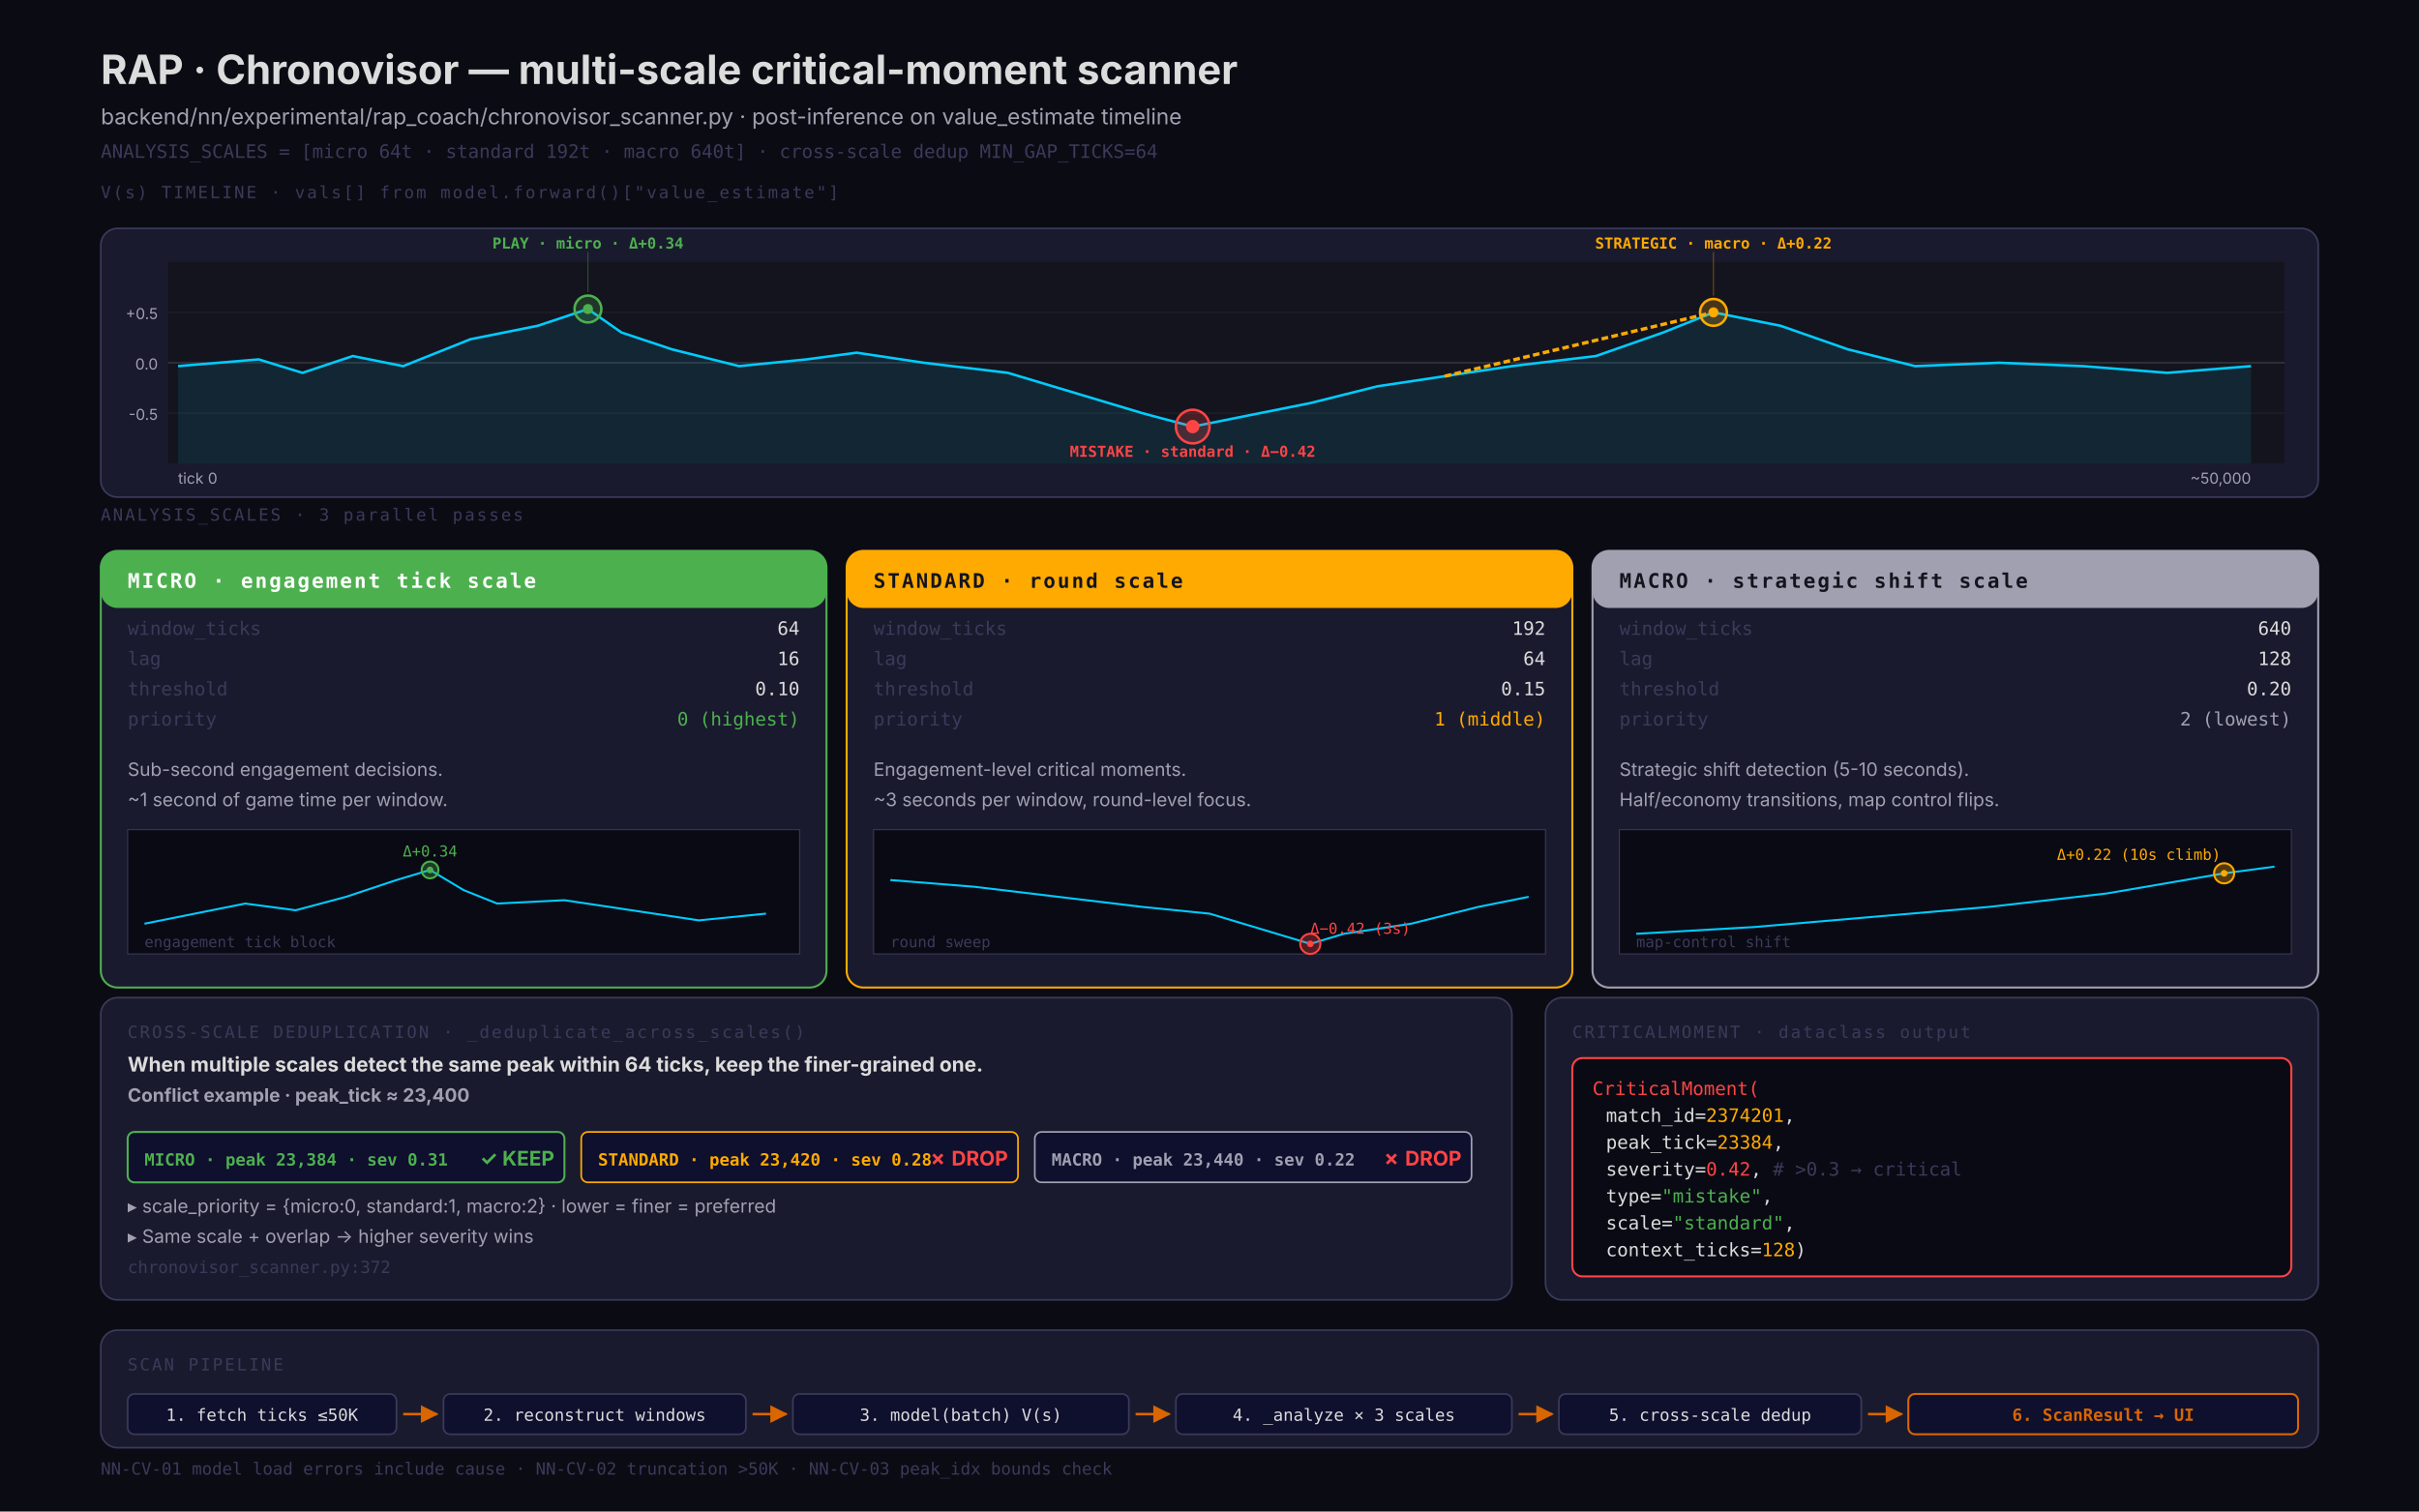
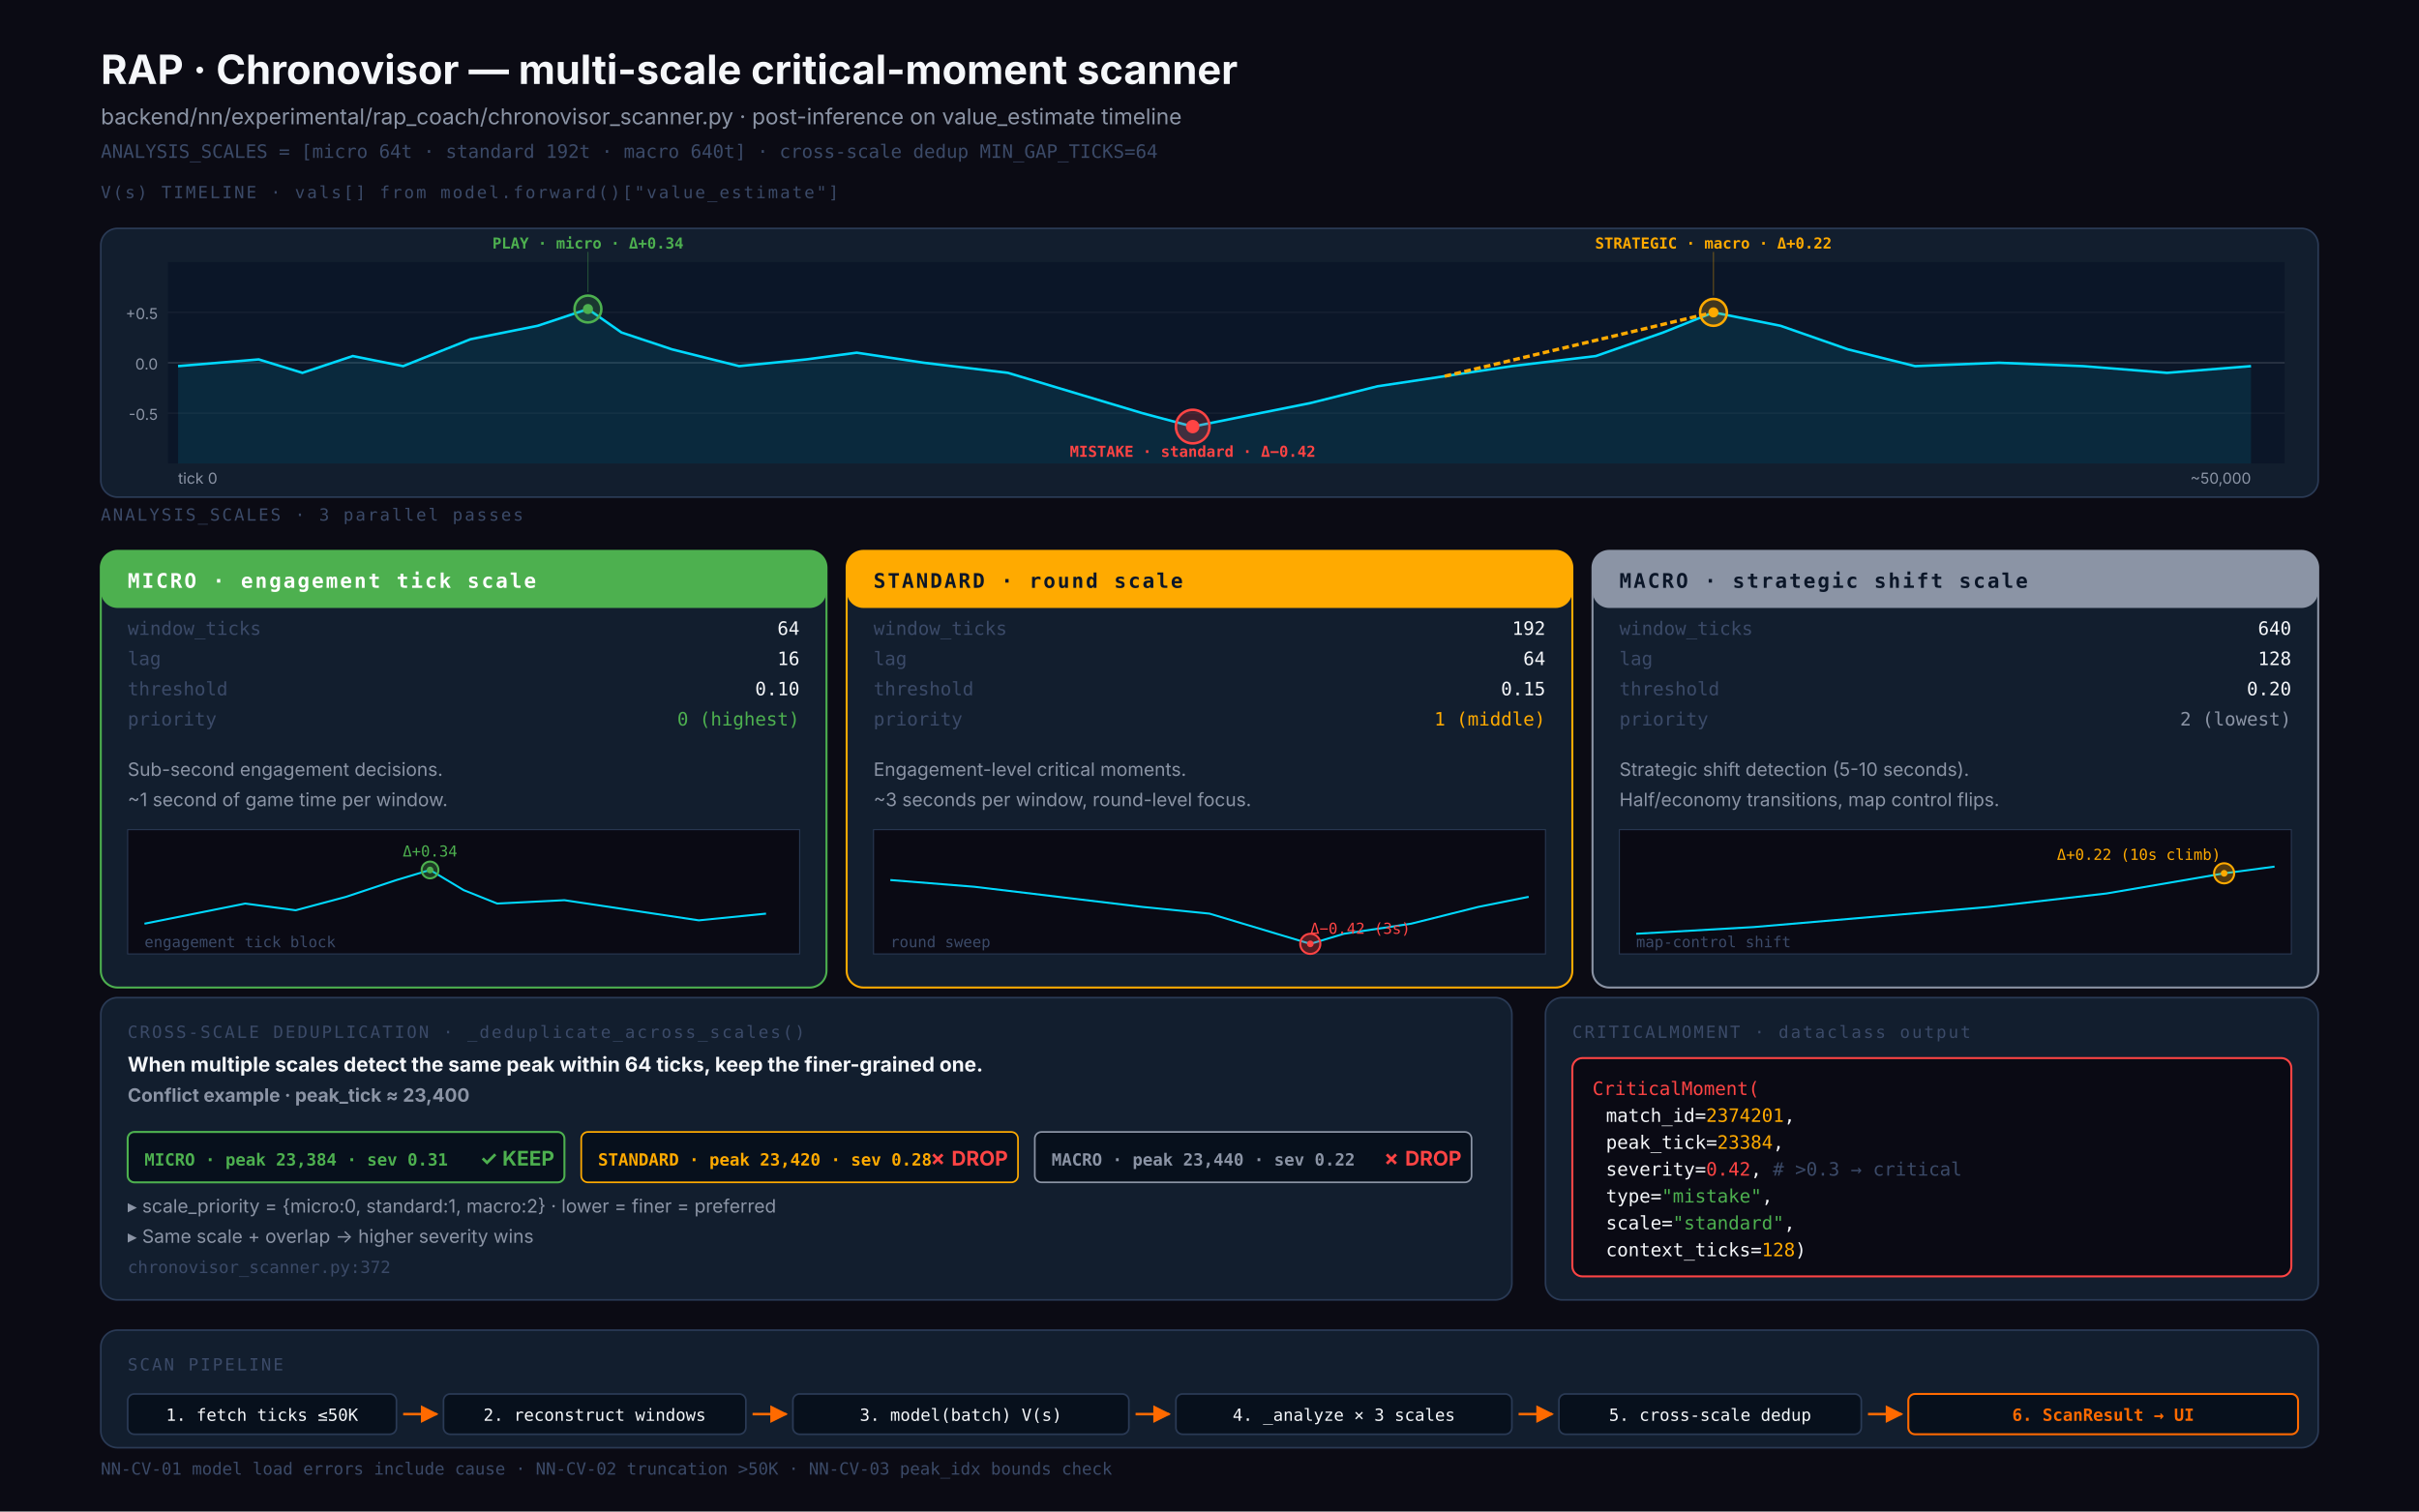
<svg xmlns="http://www.w3.org/2000/svg" viewBox="0 0 1440 900" font-family="Inter, 'Segoe UI', system-ui, sans-serif">
  <rect width="1440" height="900" fill="#0b0b14" />
  <defs>
    <marker id="a40" viewBox="0 0 10 10" refX="9" refY="5" markerWidth="7" markerHeight="7" orient="auto">
-       <path d="M0 0 L10 5 L0 10 Z" fill="#d96600" />
+       <path d="M0 0 L10 5 L0 10 Z" fill="#FF6A00" />
    </marker>
    <marker id="a40g" viewBox="0 0 10 10" refX="9" refY="5" markerWidth="6" markerHeight="6" orient="auto">
      <path d="M0 0 L10 5 L0 10 Z" fill="#4db04f" />
    </marker>
    <marker id="a40r" viewBox="0 0 10 10" refX="9" refY="5" markerWidth="6" markerHeight="6" orient="auto">
      <path d="M0 0 L10 5 L0 10 Z" fill="#ff4444" />
    </marker>
  </defs>
-   <text x="60" y="50" fill="#dcdcdc" font-size="24" font-weight="700">RAP · Chronovisor — multi-scale critical-moment scanner</text>
-   <text x="60" y="74" fill="#a0a0b0" font-size="13">backend/nn/experimental/rap_coach/chronovisor_scanner.py · post-inference on value_estimate timeline</text>
-   <text x="60" y="94" fill="#3a3a5a" font-size="11" font-family="'JetBrains Mono', monospace">ANALYSIS_SCALES = [micro 64t · standard 192t · macro 640t] · cross-scale dedup MIN_GAP_TICKS=64</text>
+   <text x="60" y="50" fill="#F5F7FA" font-size="24" font-weight="700">RAP · Chronovisor — multi-scale critical-moment scanner</text>
+   <text x="60" y="74" fill="#8B94A5" font-size="13">backend/nn/experimental/rap_coach/chronovisor_scanner.py · post-inference on value_estimate timeline</text>
+   <text x="60" y="94" fill="#3B4A68" font-size="11" font-family="'JetBrains Mono', monospace">ANALYSIS_SCALES = [micro 64t · standard 192t · macro 640t] · cross-scale dedup MIN_GAP_TICKS=64</text>
  <g transform="translate(60 118)">
-     <text fill="#3a3a5a" font-size="10" font-family="'JetBrains Mono', monospace" letter-spacing="1.2">V(s) TIMELINE · vals[] from model.forward()["value_estimate"]</text>
+     <text fill="#3B4A68" font-size="10" font-family="'JetBrains Mono', monospace" letter-spacing="1.2">V(s) TIMELINE · vals[] from model.forward()["value_estimate"]</text>
    <g transform="translate(0 18)">
-       <rect width="1320" height="160" rx="10" fill="#1a1a2e" stroke="#3a3a5a" />
-       <rect x="40" y="20" width="1260" height="120" fill="#14141e" />
+       <rect width="1320" height="160" rx="10" fill="#121E2E" stroke="#2A3A55" />
+       <rect x="40" y="20" width="1260" height="120" fill="#0B1628" />
      <g stroke="rgba(255,255,255,0.08)" stroke-width="0.5">
        <line x1="40" y1="50" x2="1300" y2="50" />
        <line x1="40" y1="80" x2="1300" y2="80" stroke="rgba(255,255,255,0.25)" />
        <line x1="40" y1="110" x2="1300" y2="110" />
      </g>
-       <text x="34" y="54" fill="#a0a0b0" font-size="9" text-anchor="end">+0.5</text>
-       <text x="34" y="84" fill="#a0a0b0" font-size="9" text-anchor="end">0.0</text>
-       <text x="34" y="114" fill="#a0a0b0" font-size="9" text-anchor="end">-0.5</text>
-       <path d="M46 82                L94 78 L120 86 L150 76 L180 82                L220 66 L260 58 L290 48 L310 62 L340 72 L380 82                L420 78 L450 74 L490 80                L540 86 L580 98 L620 110 L650 118 L680 112 L720 104                L760 94 L800 88 L840 82                L890 76 L930 62 L960 50 L1000 58 L1040 72 L1080 82                L1130 80 L1180 82 L1230 86 L1280 82" fill="none" stroke="#00ccff" stroke-width="1.5" />
-       <path d="M46 82                L94 78 L120 86 L150 76 L180 82                L220 66 L260 58 L290 48 L310 62 L340 72 L380 82                L420 78 L450 74 L490 80                L540 86 L580 98 L620 110 L650 118 L680 112 L720 104                L760 94 L800 88 L840 82                L890 76 L930 62 L960 50 L1000 58 L1040 72 L1080 82                L1130 80 L1180 82 L1230 86 L1280 82                L1280 140 L46 140 Z" fill="rgba(0,204,255,0.1)" />
+       <text x="34" y="54" fill="#8B94A5" font-size="9" text-anchor="end">+0.5</text>
+       <text x="34" y="84" fill="#8B94A5" font-size="9" text-anchor="end">0.0</text>
+       <text x="34" y="114" fill="#8B94A5" font-size="9" text-anchor="end">-0.5</text>
+       <path d="M46 82                L94 78 L120 86 L150 76 L180 82                L220 66 L260 58 L290 48 L310 62 L340 72 L380 82                L420 78 L450 74 L490 80                L540 86 L580 98 L620 110 L650 118 L680 112 L720 104                L760 94 L800 88 L840 82                L890 76 L930 62 L960 50 L1000 58 L1040 72 L1080 82                L1130 80 L1180 82 L1230 86 L1280 82" fill="none" stroke="#00D9FF" stroke-width="1.5" />
+       <path d="M46 82                L94 78 L120 86 L150 76 L180 82                L220 66 L260 58 L290 48 L310 62 L340 72 L380 82                L420 78 L450 74 L490 80                L540 86 L580 98 L620 110 L650 118 L680 112 L720 104                L760 94 L800 88 L840 82                L890 76 L930 62 L960 50 L1000 58 L1040 72 L1080 82                L1130 80 L1180 82 L1230 86 L1280 82                L1280 140 L46 140 Z" fill="rgba(0, 217, 255,0.1)" />
      <circle cx="290" cy="48" r="8" fill="rgba(77,176,79,0.22)" stroke="#4db04f" stroke-width="1.5" />
      <circle cx="290" cy="48" r="3" fill="#4db04f" />
      <text x="290" y="12" fill="#4db04f" font-size="9" font-weight="700" text-anchor="middle" font-family="'JetBrains Mono', monospace">PLAY · micro · Δ+0.34</text>
      <line x1="290" y1="14" x2="290" y2="38" stroke="#4db04f" stroke-width="0.6" opacity="0.4" />
      <circle cx="650" cy="118" r="10" fill="rgba(255,68,68,0.22)" stroke="#ff4444" stroke-width="1.5" />
      <circle cx="650" cy="118" r="4" fill="#ff4444" />
      <text x="650" y="136" fill="#ff4444" font-size="9" font-weight="700" text-anchor="middle" font-family="'JetBrains Mono', monospace">MISTAKE · standard · Δ−0.42</text>
      <path d="M800 88 L960 50" stroke="#ffaa00" stroke-width="2" stroke-dasharray="4 2" fill="none" />
      <circle cx="960" cy="50" r="8" fill="rgba(255,170,0,0.22)" stroke="#ffaa00" stroke-width="1.5" />
      <circle cx="960" cy="50" r="3" fill="#ffaa00" />
      <text x="960" y="12" fill="#ffaa00" font-size="9" font-weight="700" text-anchor="middle" font-family="'JetBrains Mono', monospace">STRATEGIC · macro · Δ+0.22</text>
      <line x1="960" y1="14" x2="960" y2="40" stroke="#ffaa00" stroke-width="0.6" opacity="0.4" />
-       <text x="46" y="152" fill="#a0a0b0" font-size="9">tick 0</text>
-       <text x="1280" y="152" fill="#a0a0b0" font-size="9" text-anchor="end">~50,000</text>
+       <text x="46" y="152" fill="#8B94A5" font-size="9">tick 0</text>
+       <text x="1280" y="152" fill="#8B94A5" font-size="9" text-anchor="end">~50,000</text>
    </g>
  </g>
  <g transform="translate(60 310)">
-     <text fill="#3a3a5a" font-size="10" font-family="'JetBrains Mono', monospace" letter-spacing="1.2">ANALYSIS_SCALES · 3 parallel passes</text>
+     <text fill="#3B4A68" font-size="10" font-family="'JetBrains Mono', monospace" letter-spacing="1.2">ANALYSIS_SCALES · 3 parallel passes</text>
    <g transform="translate(0 18)">
-       <rect width="432" height="260" rx="10" fill="#1a1a2e" stroke="#4db04f" stroke-width="1.2" />
+       <rect width="432" height="260" rx="10" fill="#121E2E" stroke="#4db04f" stroke-width="1.2" />
      <rect width="432" height="34" rx="10" fill="#4db04f" />
      <text x="16" y="22" fill="#ffffff" font-size="12" font-weight="700" font-family="'JetBrains Mono', monospace" letter-spacing="1.2">MICRO · engagement tick scale</text>
      <g font-family="'JetBrains Mono', monospace" font-size="11" transform="translate(16 50)">
-         <text fill="#3a3a5a">window_ticks</text>
-         <text x="400" fill="#dcdcdc" text-anchor="end">64</text>
-         <text y="18" fill="#3a3a5a">lag</text>
-         <text x="400" y="18" fill="#dcdcdc" text-anchor="end">16</text>
-         <text y="36" fill="#3a3a5a">threshold</text>
-         <text x="400" y="36" fill="#dcdcdc" text-anchor="end">0.10</text>
-         <text y="54" fill="#3a3a5a">priority</text>
+         <text fill="#3B4A68">window_ticks</text>
+         <text x="400" fill="#F5F7FA" text-anchor="end">64</text>
+         <text y="18" fill="#3B4A68">lag</text>
+         <text x="400" y="18" fill="#F5F7FA" text-anchor="end">16</text>
+         <text y="36" fill="#3B4A68">threshold</text>
+         <text x="400" y="36" fill="#F5F7FA" text-anchor="end">0.10</text>
+         <text y="54" fill="#3B4A68">priority</text>
        <text x="400" y="54" fill="#4db04f" text-anchor="end">0 (highest)</text>
      </g>
-       <text x="16" y="134" fill="#a0a0b0" font-size="11">Sub-second engagement decisions.</text>
-       <text x="16" y="152" fill="#a0a0b0" font-size="11">~1 second of game time per window.</text>
+       <text x="16" y="134" fill="#8B94A5" font-size="11">Sub-second engagement decisions.</text>
+       <text x="16" y="152" fill="#8B94A5" font-size="11">~1 second of game time per window.</text>
      <g transform="translate(16 166)">
-         <rect width="400" height="74" fill="#0a0a14" stroke="#3a3a5a" stroke-width="0.6" />
-         <path d="M10 56 L40 50 L70 44 L100 48 L130 40 L160 30 L180 24 L200 36 L220 44 L260 42 L300 48 L340 54 L380 50" fill="none" stroke="#00ccff" stroke-width="1.2" />
+         <rect width="400" height="74" fill="#0a0a14" stroke="#2A3A55" stroke-width="0.6" />
+         <path d="M10 56 L40 50 L70 44 L100 48 L130 40 L160 30 L180 24 L200 36 L220 44 L260 42 L300 48 L340 54 L380 50" fill="none" stroke="#00D9FF" stroke-width="1.2" />
        <circle cx="180" cy="24" r="5" fill="rgba(77,176,79,0.3)" stroke="#4db04f" stroke-width="1.2" />
        <circle cx="180" cy="24" r="2" fill="#4db04f" />
        <text x="180" y="16" fill="#4db04f" font-size="9" text-anchor="middle" font-family="'JetBrains Mono', monospace">Δ+0.34</text>
-         <text x="10" y="70" fill="#3a3a5a" font-size="9" font-family="'JetBrains Mono', monospace">engagement tick block</text>
+         <text x="10" y="70" fill="#3B4A68" font-size="9" font-family="'JetBrains Mono', monospace">engagement tick block</text>
      </g>
    </g>
    <g transform="translate(444 18)">
-       <rect width="432" height="260" rx="10" fill="#1a1a2e" stroke="#ffaa00" stroke-width="1.2" />
+       <rect width="432" height="260" rx="10" fill="#121E2E" stroke="#ffaa00" stroke-width="1.2" />
      <rect width="432" height="34" rx="10" fill="#ffaa00" />
-       <text x="16" y="22" fill="#14141e" font-size="12" font-weight="700" font-family="'JetBrains Mono', monospace" letter-spacing="1.2">STANDARD · round scale</text>
+       <text x="16" y="22" fill="#0B1628" font-size="12" font-weight="700" font-family="'JetBrains Mono', monospace" letter-spacing="1.2">STANDARD · round scale</text>
      <g font-family="'JetBrains Mono', monospace" font-size="11" transform="translate(16 50)">
-         <text fill="#3a3a5a">window_ticks</text>
-         <text x="400" fill="#dcdcdc" text-anchor="end">192</text>
-         <text y="18" fill="#3a3a5a">lag</text>
-         <text x="400" y="18" fill="#dcdcdc" text-anchor="end">64</text>
-         <text y="36" fill="#3a3a5a">threshold</text>
-         <text x="400" y="36" fill="#dcdcdc" text-anchor="end">0.15</text>
-         <text y="54" fill="#3a3a5a">priority</text>
+         <text fill="#3B4A68">window_ticks</text>
+         <text x="400" fill="#F5F7FA" text-anchor="end">192</text>
+         <text y="18" fill="#3B4A68">lag</text>
+         <text x="400" y="18" fill="#F5F7FA" text-anchor="end">64</text>
+         <text y="36" fill="#3B4A68">threshold</text>
+         <text x="400" y="36" fill="#F5F7FA" text-anchor="end">0.15</text>
+         <text y="54" fill="#3B4A68">priority</text>
        <text x="400" y="54" fill="#ffaa00" text-anchor="end">1 (middle)</text>
      </g>
-       <text x="16" y="134" fill="#a0a0b0" font-size="11">Engagement-level critical moments.</text>
-       <text x="16" y="152" fill="#a0a0b0" font-size="11">~3 seconds per window, round-level focus.</text>
+       <text x="16" y="134" fill="#8B94A5" font-size="11">Engagement-level critical moments.</text>
+       <text x="16" y="152" fill="#8B94A5" font-size="11">~3 seconds per window, round-level focus.</text>
      <g transform="translate(16 166)">
-         <rect width="400" height="74" fill="#0a0a14" stroke="#3a3a5a" stroke-width="0.6" />
-         <path d="M10 30 L60 34 L110 40 L160 46 L200 50 L240 62 L260 68 L280 62 L320 56 L360 46 L390 40" fill="none" stroke="#00ccff" stroke-width="1.2" />
+         <rect width="400" height="74" fill="#0a0a14" stroke="#2A3A55" stroke-width="0.6" />
+         <path d="M10 30 L60 34 L110 40 L160 46 L200 50 L240 62 L260 68 L280 62 L320 56 L360 46 L390 40" fill="none" stroke="#00D9FF" stroke-width="1.2" />
        <circle cx="260" cy="68" r="6" fill="rgba(255,68,68,0.3)" stroke="#ff4444" stroke-width="1.2" />
        <circle cx="260" cy="68" r="2" fill="#ff4444" />
        <text x="260" y="62" fill="#ff4444" font-size="9" text-anchor="start" font-family="'JetBrains Mono', monospace">Δ−0.42 (3s)</text>
-         <text x="10" y="70" fill="#3a3a5a" font-size="9" font-family="'JetBrains Mono', monospace">round sweep</text>
+         <text x="10" y="70" fill="#3B4A68" font-size="9" font-family="'JetBrains Mono', monospace">round sweep</text>
      </g>
    </g>
    <g transform="translate(888 18)">
-       <rect width="432" height="260" rx="10" fill="#1a1a2e" stroke="#a0a0b0" stroke-width="1.2" />
-       <rect width="432" height="34" rx="10" fill="#a0a0b0" />
-       <text x="16" y="22" fill="#14141e" font-size="12" font-weight="700" font-family="'JetBrains Mono', monospace" letter-spacing="1.2">MACRO · strategic shift scale</text>
+       <rect width="432" height="260" rx="10" fill="#121E2E" stroke="#8B94A5" stroke-width="1.2" />
+       <rect width="432" height="34" rx="10" fill="#8B94A5" />
+       <text x="16" y="22" fill="#0B1628" font-size="12" font-weight="700" font-family="'JetBrains Mono', monospace" letter-spacing="1.2">MACRO · strategic shift scale</text>
      <g font-family="'JetBrains Mono', monospace" font-size="11" transform="translate(16 50)">
-         <text fill="#3a3a5a">window_ticks</text>
-         <text x="400" fill="#dcdcdc" text-anchor="end">640</text>
-         <text y="18" fill="#3a3a5a">lag</text>
-         <text x="400" y="18" fill="#dcdcdc" text-anchor="end">128</text>
-         <text y="36" fill="#3a3a5a">threshold</text>
-         <text x="400" y="36" fill="#dcdcdc" text-anchor="end">0.20</text>
-         <text y="54" fill="#3a3a5a">priority</text>
-         <text x="400" y="54" fill="#a0a0b0" text-anchor="end">2 (lowest)</text>
-       </g>
-       <text x="16" y="134" fill="#a0a0b0" font-size="11">Strategic shift detection (5-10 seconds).</text>
-       <text x="16" y="152" fill="#a0a0b0" font-size="11">Half/economy transitions, map control flips.</text>
+         <text fill="#3B4A68">window_ticks</text>
+         <text x="400" fill="#F5F7FA" text-anchor="end">640</text>
+         <text y="18" fill="#3B4A68">lag</text>
+         <text x="400" y="18" fill="#F5F7FA" text-anchor="end">128</text>
+         <text y="36" fill="#3B4A68">threshold</text>
+         <text x="400" y="36" fill="#F5F7FA" text-anchor="end">0.20</text>
+         <text y="54" fill="#3B4A68">priority</text>
+         <text x="400" y="54" fill="#8B94A5" text-anchor="end">2 (lowest)</text>
+       </g>
+       <text x="16" y="134" fill="#8B94A5" font-size="11">Strategic shift detection (5-10 seconds).</text>
+       <text x="16" y="152" fill="#8B94A5" font-size="11">Half/economy transitions, map control flips.</text>
      <g transform="translate(16 166)">
-         <rect width="400" height="74" fill="#0a0a14" stroke="#3a3a5a" stroke-width="0.6" />
-         <path d="M10 62 L80 58 L150 52 L220 46 L290 38 L360 26 L390 22" fill="none" stroke="#00ccff" stroke-width="1.2" />
+         <rect width="400" height="74" fill="#0a0a14" stroke="#2A3A55" stroke-width="0.6" />
+         <path d="M10 62 L80 58 L150 52 L220 46 L290 38 L360 26 L390 22" fill="none" stroke="#00D9FF" stroke-width="1.2" />
        <circle cx="360" cy="26" r="6" fill="rgba(255,170,0,0.3)" stroke="#ffaa00" stroke-width="1.2" />
        <circle cx="360" cy="26" r="2" fill="#ffaa00" />
        <text x="358" y="18" fill="#ffaa00" font-size="9" text-anchor="end" font-family="'JetBrains Mono', monospace">Δ+0.22 (10s climb)</text>
-         <text x="10" y="70" fill="#3a3a5a" font-size="9" font-family="'JetBrains Mono', monospace">map-control shift</text>
+         <text x="10" y="70" fill="#3B4A68" font-size="9" font-family="'JetBrains Mono', monospace">map-control shift</text>
      </g>
    </g>
  </g>
  <g transform="translate(60 594)">
-     <rect width="840" height="180" rx="10" fill="#1a1a2e" stroke="#3a3a5a" />
-     <text x="16" y="24" fill="#3a3a5a" font-size="10" font-family="'JetBrains Mono', monospace" letter-spacing="1.2">CROSS-SCALE DEDUPLICATION · _deduplicate_across_scales()</text>
-     <text x="16" y="44" fill="#dcdcdc" font-size="12" font-weight="700">When multiple scales detect the same peak within 64 ticks, keep the finer-grained one.</text>
+     <rect width="840" height="180" rx="10" fill="#121E2E" stroke="#2A3A55" />
+     <text x="16" y="24" fill="#3B4A68" font-size="10" font-family="'JetBrains Mono', monospace" letter-spacing="1.2">CROSS-SCALE DEDUPLICATION · _deduplicate_across_scales()</text>
+     <text x="16" y="44" fill="#F5F7FA" font-size="12" font-weight="700">When multiple scales detect the same peak within 64 ticks, keep the finer-grained one.</text>
    <g transform="translate(16 62)">
-       <text fill="#a0a0b0" font-size="11" font-weight="700">Conflict example · peak_tick ≈ 23,400</text>
+       <text fill="#8B94A5" font-size="11" font-weight="700">Conflict example · peak_tick ≈ 23,400</text>
      <g transform="translate(0 18)">
-         <rect width="260" height="30" rx="4" fill="#0f0f2e" stroke="#4db04f" stroke-width="1.2" />
+         <rect width="260" height="30" rx="4" fill="#07101C" stroke="#4db04f" stroke-width="1.2" />
        <text x="10" y="20" fill="#4db04f" font-size="10" font-weight="700" font-family="'JetBrains Mono', monospace">MICRO · peak 23,384 · sev 0.31</text>
        <text x="254" y="20" fill="#4db04f" font-size="12" font-weight="700" text-anchor="end">✓ KEEP</text>
      </g>
      <g transform="translate(270 18)">
-         <rect width="260" height="30" rx="4" fill="#0f0f2e" stroke="#ffaa00" stroke-width="1" />
+         <rect width="260" height="30" rx="4" fill="#07101C" stroke="#ffaa00" stroke-width="1" />
        <text x="10" y="20" fill="#ffaa00" font-size="10" font-weight="700" font-family="'JetBrains Mono', monospace">STANDARD · peak 23,420 · sev 0.28</text>
        <text x="254" y="20" fill="#ff4444" font-size="12" font-weight="700" text-anchor="end">✗ DROP</text>
      </g>
      <g transform="translate(540 18)">
-         <rect width="260" height="30" rx="4" fill="#0f0f2e" stroke="#a0a0b0" stroke-width="1" />
-         <text x="10" y="20" fill="#a0a0b0" font-size="10" font-weight="700" font-family="'JetBrains Mono', monospace">MACRO · peak 23,440 · sev 0.22</text>
+         <rect width="260" height="30" rx="4" fill="#07101C" stroke="#8B94A5" stroke-width="1" />
+         <text x="10" y="20" fill="#8B94A5" font-size="10" font-weight="700" font-family="'JetBrains Mono', monospace">MACRO · peak 23,440 · sev 0.22</text>
        <text x="254" y="20" fill="#ff4444" font-size="12" font-weight="700" text-anchor="end">✗ DROP</text>
      </g>
-       <text x="0" y="66" fill="#a0a0b0" font-size="11">▸ scale_priority = {micro:0, standard:1, macro:2} · lower = finer = preferred</text>
-       <text x="0" y="84" fill="#a0a0b0" font-size="11">▸ Same scale + overlap → higher severity wins</text>
-       <text x="0" y="102" fill="#3a3a5a" font-size="10" font-family="'JetBrains Mono', monospace">chronovisor_scanner.py:372</text>
+       <text x="0" y="66" fill="#8B94A5" font-size="11">▸ scale_priority = {micro:0, standard:1, macro:2} · lower = finer = preferred</text>
+       <text x="0" y="84" fill="#8B94A5" font-size="11">▸ Same scale + overlap → higher severity wins</text>
+       <text x="0" y="102" fill="#3B4A68" font-size="10" font-family="'JetBrains Mono', monospace">chronovisor_scanner.py:372</text>
    </g>
  </g>
  <g transform="translate(920 594)">
-     <rect width="460" height="180" rx="10" fill="#1a1a2e" stroke="#3a3a5a" />
-     <text x="16" y="24" fill="#3a3a5a" font-size="10" font-family="'JetBrains Mono', monospace" letter-spacing="1.2">CRITICALMOMENT · dataclass output</text>
+     <rect width="460" height="180" rx="10" fill="#121E2E" stroke="#2A3A55" />
+     <text x="16" y="24" fill="#3B4A68" font-size="10" font-family="'JetBrains Mono', monospace" letter-spacing="1.2">CRITICALMOMENT · dataclass output</text>
    <g transform="translate(16 36)">
      <rect width="428" height="130" rx="6" fill="#0a0a14" stroke="#ff4444" stroke-width="1.2" />
      <g font-family="'JetBrains Mono', monospace" font-size="11">
        <text x="12" y="22" fill="#ff4444">CriticalMoment(</text>
-         <text x="20" y="38" fill="#dcdcdc">match_id=<tspan fill="#ffaa00">2374201</tspan>,</text>
-         <text x="20" y="54" fill="#dcdcdc">peak_tick=<tspan fill="#ffaa00">23384</tspan>,</text>
-         <text x="20" y="70" fill="#dcdcdc">severity=<tspan fill="#ff4444">0.42</tspan>,  <tspan fill="#3a3a5a"># &gt;0.3 → critical</tspan>
+         <text x="20" y="38" fill="#F5F7FA">match_id=<tspan fill="#ffaa00">2374201</tspan>,</text>
+         <text x="20" y="54" fill="#F5F7FA">peak_tick=<tspan fill="#ffaa00">23384</tspan>,</text>
+         <text x="20" y="70" fill="#F5F7FA">severity=<tspan fill="#ff4444">0.42</tspan>,  <tspan fill="#3B4A68"># &gt;0.3 → critical</tspan>
        </text>
-         <text x="20" y="86" fill="#dcdcdc">type=<tspan fill="#4db04f">"mistake"</tspan>,</text>
-         <text x="20" y="102" fill="#dcdcdc">scale=<tspan fill="#4db04f">"standard"</tspan>,</text>
-         <text x="20" y="118" fill="#dcdcdc">context_ticks=<tspan fill="#ffaa00">128</tspan>)</text>
+         <text x="20" y="86" fill="#F5F7FA">type=<tspan fill="#4db04f">"mistake"</tspan>,</text>
+         <text x="20" y="102" fill="#F5F7FA">scale=<tspan fill="#4db04f">"standard"</tspan>,</text>
+         <text x="20" y="118" fill="#F5F7FA">context_ticks=<tspan fill="#ffaa00">128</tspan>)</text>
      </g>
    </g>
  </g>
  <g transform="translate(60 792)">
-     <rect width="1320" height="70" rx="10" fill="#1a1a2e" stroke="#3a3a5a" />
-     <text x="16" y="24" fill="#3a3a5a" font-size="10" font-family="'JetBrains Mono', monospace" letter-spacing="1.2">SCAN PIPELINE</text>
+     <rect width="1320" height="70" rx="10" fill="#121E2E" stroke="#2A3A55" />
+     <text x="16" y="24" fill="#3B4A68" font-size="10" font-family="'JetBrains Mono', monospace" letter-spacing="1.2">SCAN PIPELINE</text>
    <g transform="translate(16 38)">
-       <rect width="160" height="24" rx="4" fill="#0f0f2e" stroke="#3a3a5a" />
-       <text x="80" y="16" fill="#dcdcdc" font-size="10" text-anchor="middle" font-family="'JetBrains Mono', monospace">1. fetch ticks ≤50K</text>
-     </g>
-     <line x1="180" y1="50" x2="200" y2="50" stroke="#d96600" stroke-width="1.5" marker-end="url(#a40)" />
+       <rect width="160" height="24" rx="4" fill="#07101C" stroke="#2A3A55" />
+       <text x="80" y="16" fill="#F5F7FA" font-size="10" text-anchor="middle" font-family="'JetBrains Mono', monospace">1. fetch ticks ≤50K</text>
+     </g>
+     <line x1="180" y1="50" x2="200" y2="50" stroke="#FF6A00" stroke-width="1.5" marker-end="url(#a40)" />
    <g transform="translate(204 38)">
-       <rect width="180" height="24" rx="4" fill="#0f0f2e" stroke="#3a3a5a" />
-       <text x="90" y="16" fill="#dcdcdc" font-size="10" text-anchor="middle" font-family="'JetBrains Mono', monospace">2. reconstruct windows</text>
-     </g>
-     <line x1="388" y1="50" x2="408" y2="50" stroke="#d96600" stroke-width="1.5" marker-end="url(#a40)" />
+       <rect width="180" height="24" rx="4" fill="#07101C" stroke="#2A3A55" />
+       <text x="90" y="16" fill="#F5F7FA" font-size="10" text-anchor="middle" font-family="'JetBrains Mono', monospace">2. reconstruct windows</text>
+     </g>
+     <line x1="388" y1="50" x2="408" y2="50" stroke="#FF6A00" stroke-width="1.5" marker-end="url(#a40)" />
    <g transform="translate(412 38)">
-       <rect width="200" height="24" rx="4" fill="#0f0f2e" stroke="#3a3a5a" />
-       <text x="100" y="16" fill="#dcdcdc" font-size="10" text-anchor="middle" font-family="'JetBrains Mono', monospace">3. model(batch) V(s)</text>
-     </g>
-     <line x1="616" y1="50" x2="636" y2="50" stroke="#d96600" stroke-width="1.5" marker-end="url(#a40)" />
+       <rect width="200" height="24" rx="4" fill="#07101C" stroke="#2A3A55" />
+       <text x="100" y="16" fill="#F5F7FA" font-size="10" text-anchor="middle" font-family="'JetBrains Mono', monospace">3. model(batch) V(s)</text>
+     </g>
+     <line x1="616" y1="50" x2="636" y2="50" stroke="#FF6A00" stroke-width="1.5" marker-end="url(#a40)" />
    <g transform="translate(640 38)">
-       <rect width="200" height="24" rx="4" fill="#0f0f2e" stroke="#3a3a5a" />
-       <text x="100" y="16" fill="#dcdcdc" font-size="10" text-anchor="middle" font-family="'JetBrains Mono', monospace">4. _analyze × 3 scales</text>
-     </g>
-     <line x1="844" y1="50" x2="864" y2="50" stroke="#d96600" stroke-width="1.5" marker-end="url(#a40)" />
+       <rect width="200" height="24" rx="4" fill="#07101C" stroke="#2A3A55" />
+       <text x="100" y="16" fill="#F5F7FA" font-size="10" text-anchor="middle" font-family="'JetBrains Mono', monospace">4. _analyze × 3 scales</text>
+     </g>
+     <line x1="844" y1="50" x2="864" y2="50" stroke="#FF6A00" stroke-width="1.5" marker-end="url(#a40)" />
    <g transform="translate(868 38)">
-       <rect width="180" height="24" rx="4" fill="#0f0f2e" stroke="#3a3a5a" />
-       <text x="90" y="16" fill="#dcdcdc" font-size="10" text-anchor="middle" font-family="'JetBrains Mono', monospace">5. cross-scale dedup</text>
-     </g>
-     <line x1="1052" y1="50" x2="1072" y2="50" stroke="#d96600" stroke-width="1.5" marker-end="url(#a40)" />
+       <rect width="180" height="24" rx="4" fill="#07101C" stroke="#2A3A55" />
+       <text x="90" y="16" fill="#F5F7FA" font-size="10" text-anchor="middle" font-family="'JetBrains Mono', monospace">5. cross-scale dedup</text>
+     </g>
+     <line x1="1052" y1="50" x2="1072" y2="50" stroke="#FF6A00" stroke-width="1.5" marker-end="url(#a40)" />
    <g transform="translate(1076 38)">
-       <rect width="232" height="24" rx="4" fill="#0f0f2e" stroke="#d96600" stroke-width="1.2" />
-       <text x="116" y="16" fill="#d96600" font-size="10" font-weight="700" text-anchor="middle" font-family="'JetBrains Mono', monospace">6. ScanResult → UI</text>
-     </g>
-   </g>
-   <text x="60" y="878" fill="#3a3a5a" font-size="10" font-family="'JetBrains Mono', monospace">NN-CV-01 model load errors include cause · NN-CV-02 truncation &gt;50K · NN-CV-03 peak_idx bounds check</text>
+       <rect width="232" height="24" rx="4" fill="#07101C" stroke="#FF6A00" stroke-width="1.2" />
+       <text x="116" y="16" fill="#FF6A00" font-size="10" font-weight="700" text-anchor="middle" font-family="'JetBrains Mono', monospace">6. ScanResult → UI</text>
+     </g>
+   </g>
+   <text x="60" y="878" fill="#3B4A68" font-size="10" font-family="'JetBrains Mono', monospace">NN-CV-01 model load errors include cause · NN-CV-02 truncation &gt;50K · NN-CV-03 peak_idx bounds check</text>
</svg>
